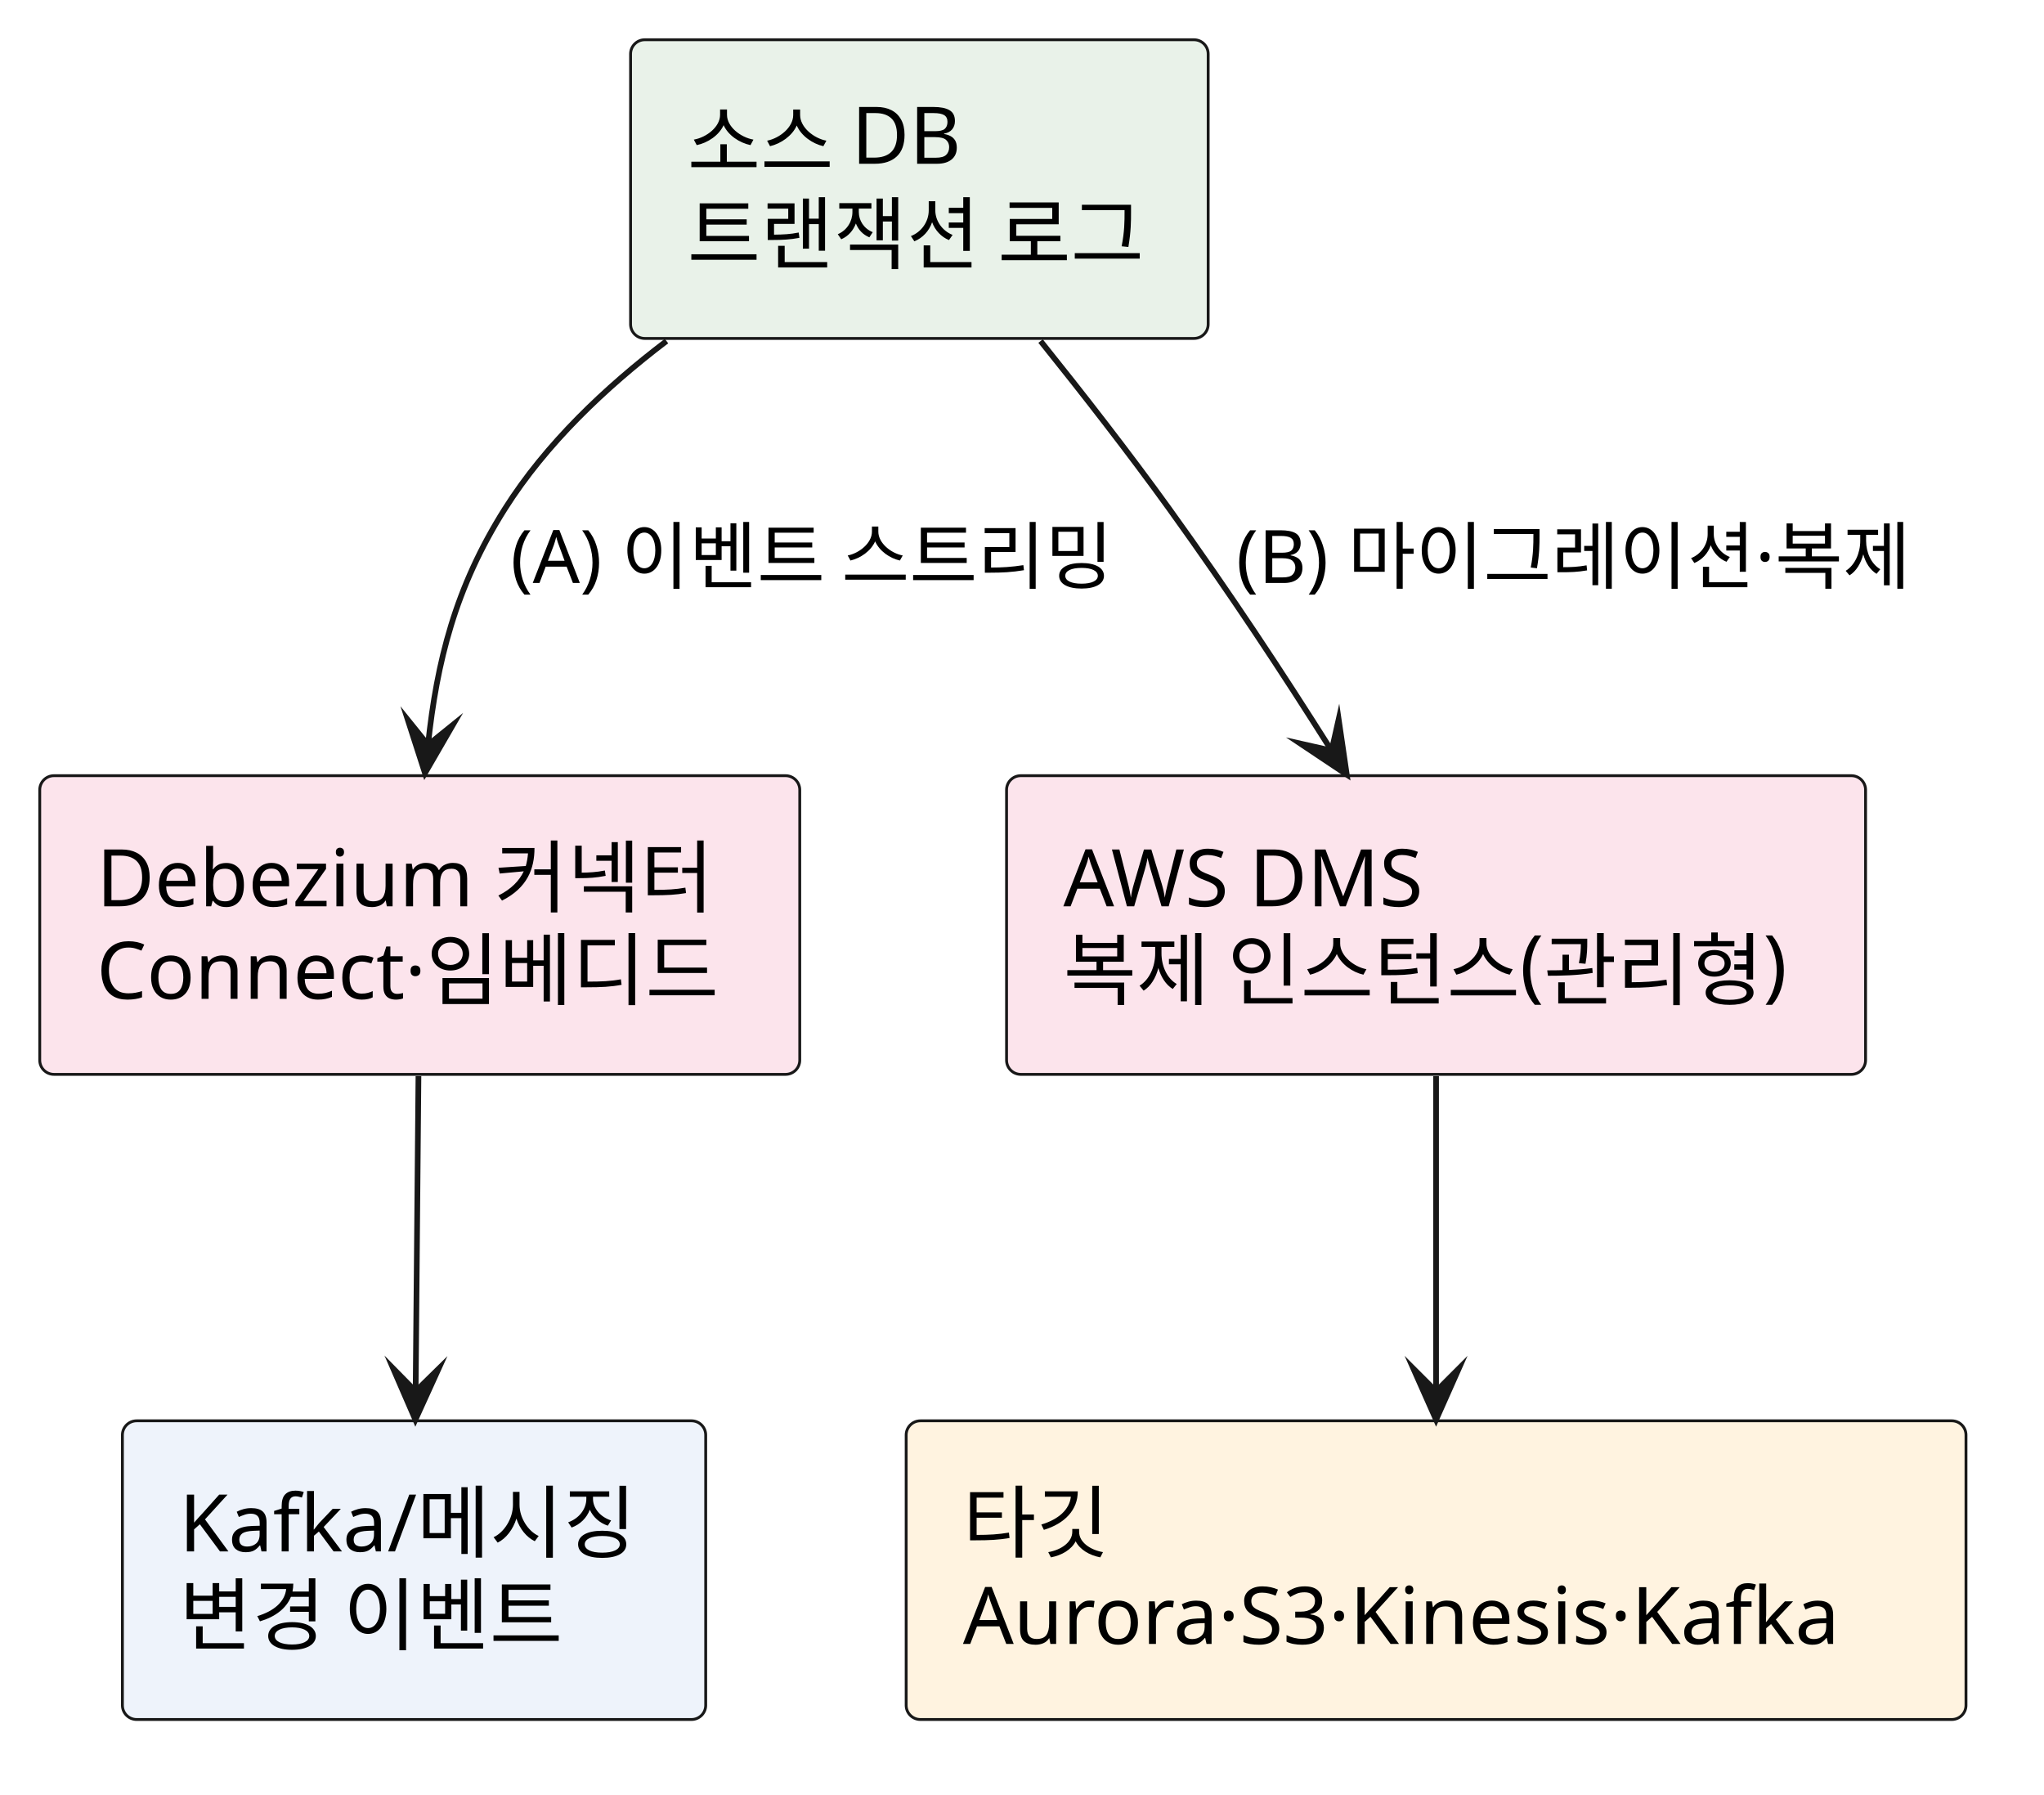
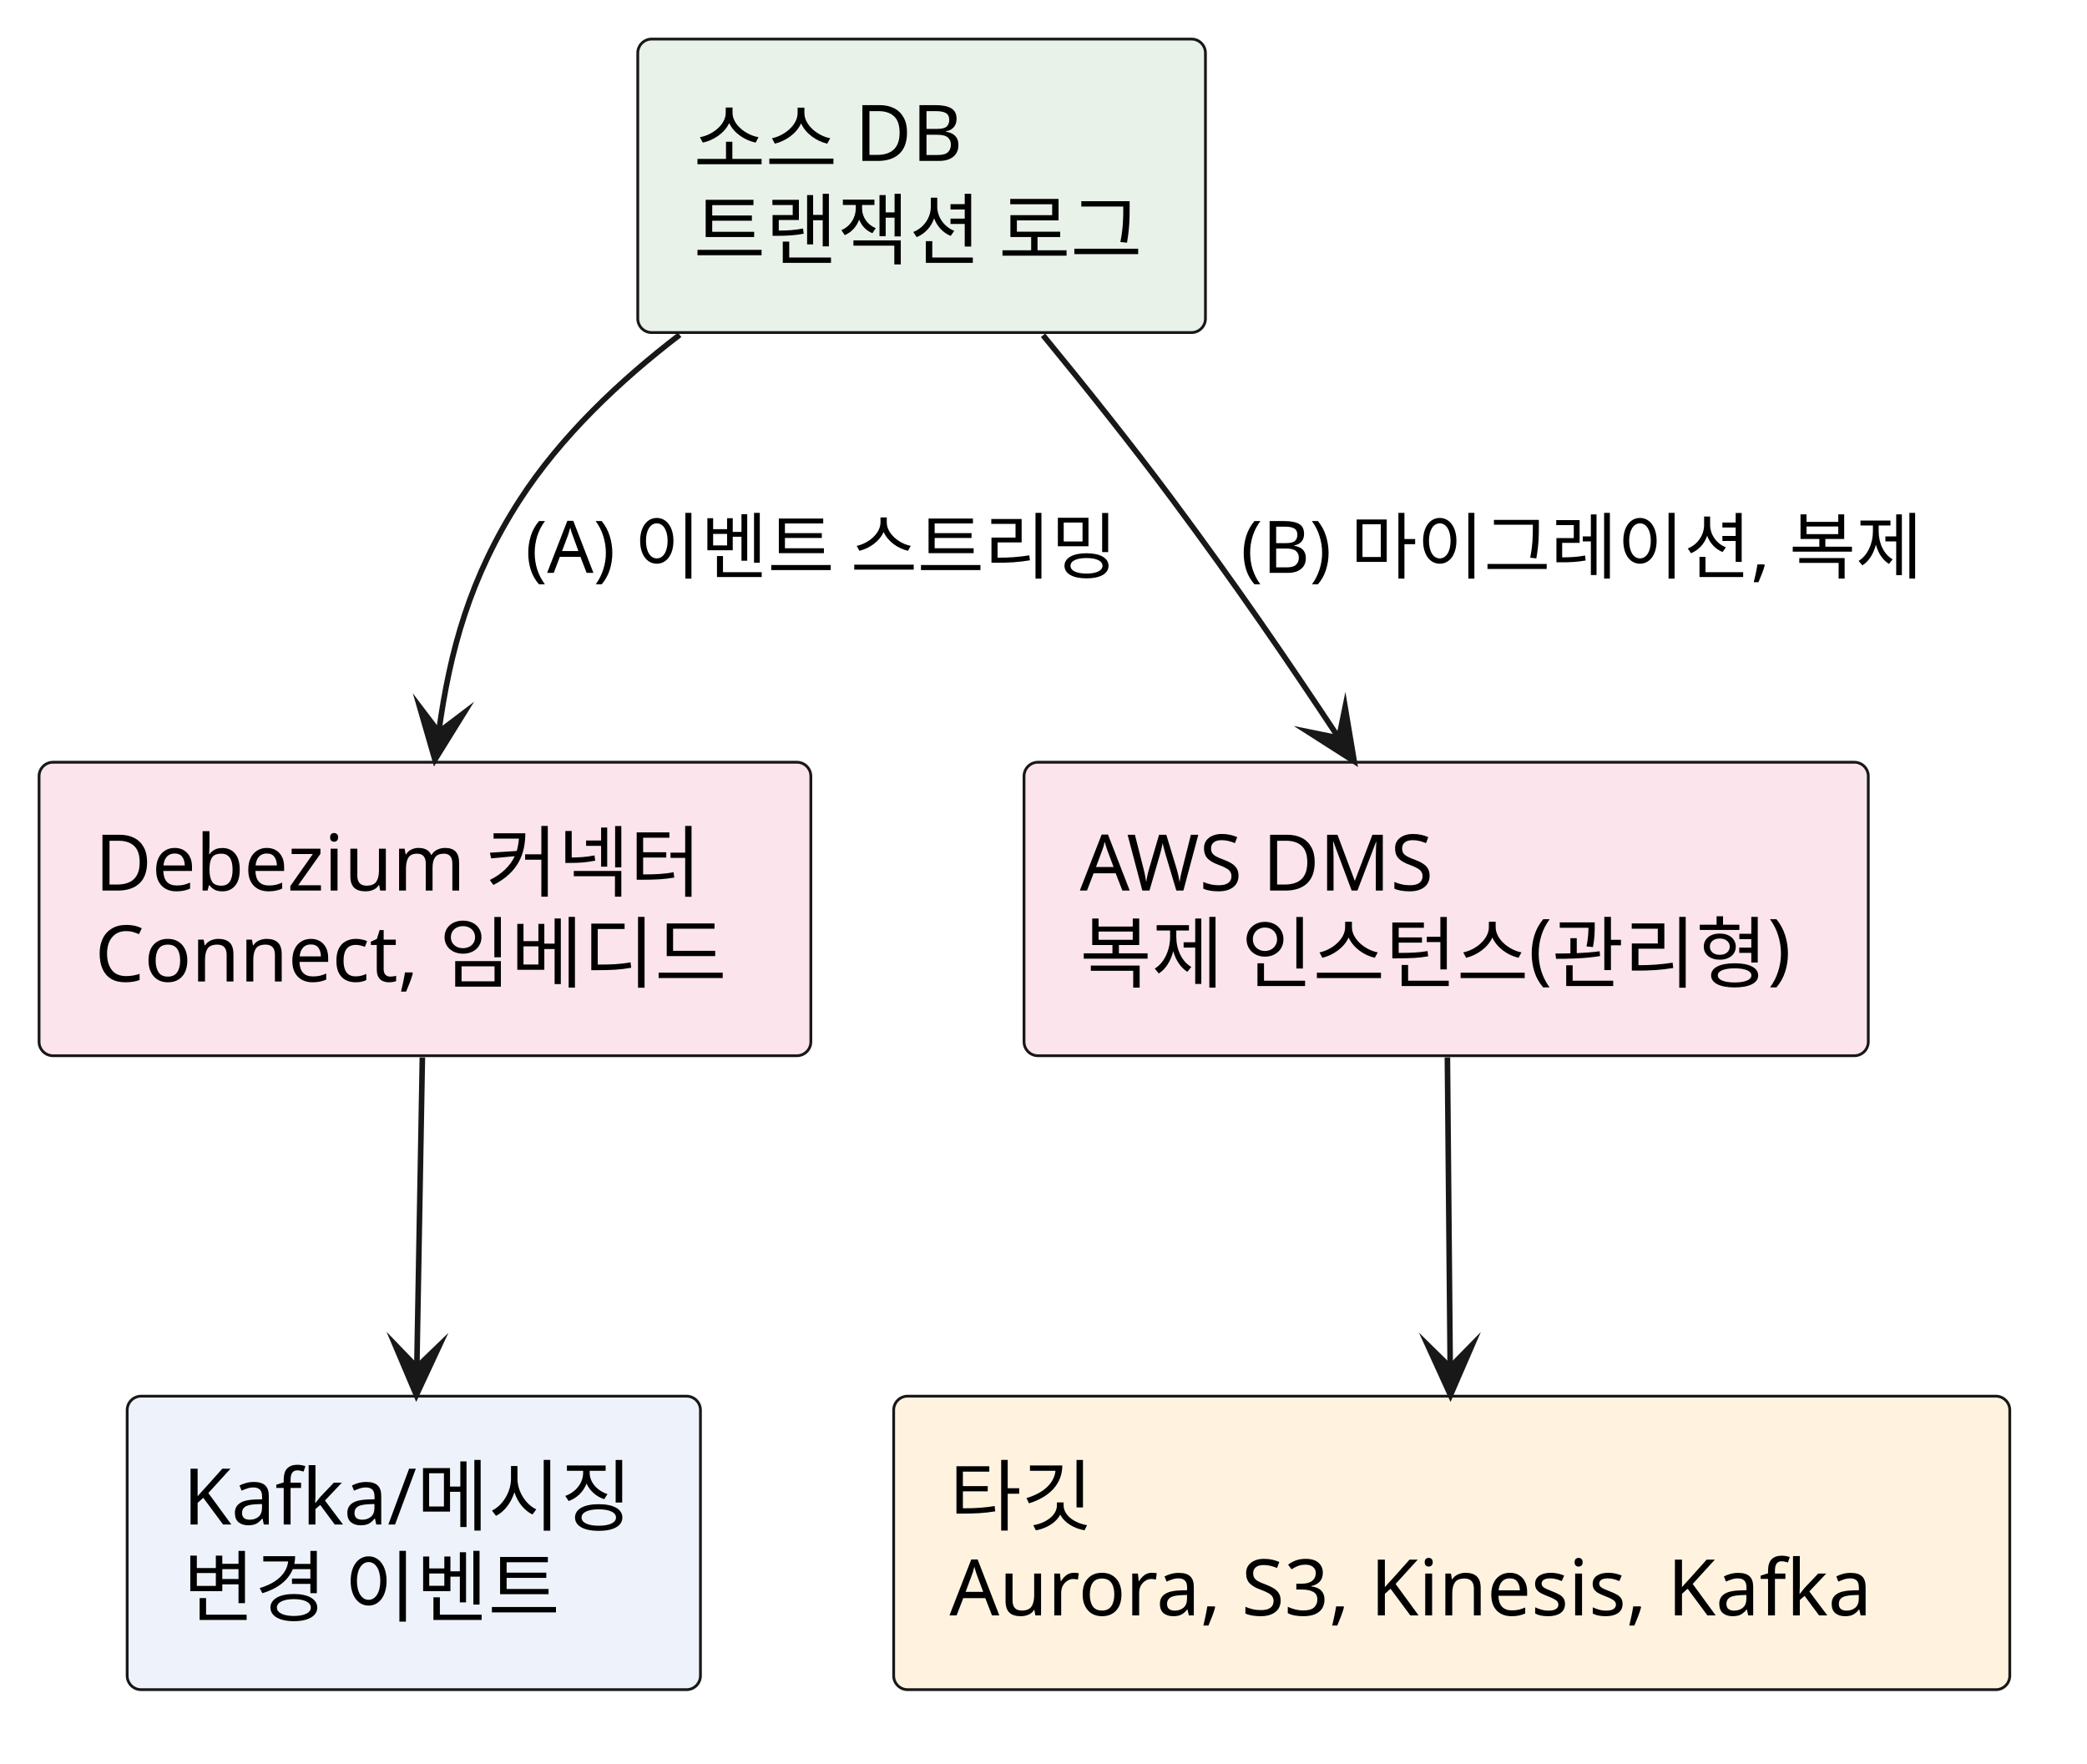
- <svg xmlns="http://www.w3.org/2000/svg" version="1.1" data-diagram-type="DESCRIPTION" style="width:360px;height:316px;background:#FFFFFF;" width="360px" height="316px" viewBox="0 0 360 316" zoomAndPan="magnify" preserveAspectRatio="none" contentStyleType="text/css">
+ <svg xmlns="http://www.w3.org/2000/svg" version="1.1" data-diagram-type="DESCRIPTION" style="width:374px;height:316px;background:#FFFFFF;" width="374px" height="316px" viewBox="0 0 374 316" zoomAndPan="magnify" preserveAspectRatio="none" contentStyleType="text/css">
  <defs />
  <g font-family="sans-serif" lengthAdjust="spacing">
    <g class="entity" data-qualified-name="SRC" id="ent0001" data-source-line="4">
-       <rect x="111.06" y="7" width="101.73" height="52.594" fill="#E9F2E9" style="stroke:#181818;stroke-width:0.5;" rx="2.5" ry="2.5" />
-       <text x="121.06" y="29.995" fill="#000" font-size="14" textLength="50.595">소스 DB</text>
-       <text x="121.06" y="46.292" fill="#000" font-size="14" textLength="81.73">트랜잭션 로그</text>
+       <rect x="114.29" y="7" width="101.73" height="52.594" fill="#E9F2E9" style="stroke:#181818;stroke-width:0.5;" rx="2.5" ry="2.5" />
+       <text x="124.29" y="29.995" fill="#000" font-size="14" textLength="50.595">소스 DB</text>
+       <text x="124.29" y="46.292" fill="#000" font-size="14" textLength="81.73">트랜잭션 로그</text>
    </g>
    <g class="entity" data-qualified-name="DBZ" id="ent0002" data-source-line="5">
-       <rect x="7" y="136.59" width="133.857" height="52.594" fill="#FCE4EC" style="stroke:#181818;stroke-width:0.5;" rx="2.5" ry="2.5" />
+       <rect x="7" y="136.59" width="138.307" height="52.594" fill="#FCE4EC" style="stroke:#181818;stroke-width:0.5;" rx="2.5" ry="2.5" />
      <text x="17" y="159.585" fill="#000" font-size="14" textLength="113.733">Debezium 커넥터</text>
-       <text x="17" y="175.882" fill="#000" font-size="14" textLength="113.857">Connect·임베디드</text>
+       <text x="17" y="175.882" fill="#000" font-size="14" textLength="118.307">Connect, 임베디드</text>
    </g>
    <g class="entity" data-qualified-name="K" id="ent0003" data-source-line="6">
-       <rect x="21.56" y="250.19" width="102.732" height="52.594" fill="#EEF3FB" style="stroke:#181818;stroke-width:0.5;" rx="2.5" ry="2.5" />
-       <text x="31.56" y="273.185" fill="#000" font-size="14" textLength="82.732">Kafka/메시징</text>
-       <text x="31.56" y="289.482" fill="#000" font-size="14" textLength="68.85">변경 이벤트</text>
+       <rect x="22.79" y="250.19" width="102.732" height="52.594" fill="#EEF3FB" style="stroke:#181818;stroke-width:0.5;" rx="2.5" ry="2.5" />
+       <text x="32.79" y="273.185" fill="#000" font-size="14" textLength="82.732">Kafka/메시징</text>
+       <text x="32.79" y="289.482" fill="#000" font-size="14" textLength="68.85">변경 이벤트</text>
    </g>
    <g class="entity" data-qualified-name="DMS" id="ent0004" data-source-line="7">
-       <rect x="177.28" y="136.59" width="151.294" height="52.594" fill="#FCE4EC" style="stroke:#181818;stroke-width:0.5;" rx="2.5" ry="2.5" />
-       <text x="187.28" y="159.585" fill="#000" font-size="14" textLength="68.503">AWS DMS</text>
-       <text x="187.28" y="175.882" fill="#000" font-size="14" textLength="131.294">복제 인스턴스(관리형)</text>
+       <rect x="183.51" y="136.59" width="151.294" height="52.594" fill="#FCE4EC" style="stroke:#181818;stroke-width:0.5;" rx="2.5" ry="2.5" />
+       <text x="193.51" y="159.585" fill="#000" font-size="14" textLength="68.503">AWS DMS</text>
+       <text x="193.51" y="175.882" fill="#000" font-size="14" textLength="131.294">복제 인스턴스(관리형)</text>
    </g>
    <g class="entity" data-qualified-name="T" id="ent0005" data-source-line="8">
-       <rect x="159.6" y="250.19" width="186.66" height="52.594" fill="#FFF3E0" style="stroke:#181818;stroke-width:0.5;" rx="2.5" ry="2.5" />
-       <text x="169.6" y="273.185" fill="#000" font-size="14" textLength="25.76">타깃</text>
-       <text x="169.6" y="289.482" fill="#000" font-size="14" textLength="166.66">Aurora·S3·Kinesis·Kafka</text>
+       <rect x="160.15" y="250.19" width="200.011" height="52.594" fill="#FFF3E0" style="stroke:#181818;stroke-width:0.5;" rx="2.5" ry="2.5" />
+       <text x="170.15" y="273.185" fill="#000" font-size="14" textLength="25.76">타깃</text>
+       <text x="170.15" y="289.482" fill="#000" font-size="14" textLength="180.011">Aurora, S3, Kinesis, Kafka</text>
    </g>
    <g class="link" data-entity-1="ent0001" data-entity-2="ent0002" id="lnk6" data-source-line="9" data-link-type="dependency">
-       <path d="M117.39,60.06 C106.62,68.23 96.15,78.17 88.93,89.59 C80.16,103.46 76.941,116.568 75.381,131.168" style="stroke:#181818;stroke-width:1;" fill="none" id="SRC-to-DBZ" />
-       <polygon points="74.85,136.14,79.784,127.616,75.381,131.168,71.829,126.766,74.85,136.14" fill="#181818" style="stroke:#181818;stroke-width:1;stroke-linejoin:miter;stroke-miterlimit:10;" />
-       <text x="89.93" y="102.657" fill="#000" font-size="13" textLength="111.021">(A) 이벤트 스트리밍</text>
+       <path d="M121.8,60 C111.05,68.23 100.51,78.21 93.15,89.59 C84.2,103.46 80.631,116.577 78.621,131.187" style="stroke:#181818;stroke-width:1;" fill="none" id="SRC-to-DBZ" />
+       <polygon points="77.94,136.14,83.129,127.769,78.621,131.187,75.204,126.679,77.94,136.14" fill="#181818" style="stroke:#181818;stroke-width:1;stroke-linejoin:miter;stroke-miterlimit:10;" />
+       <text x="94.15" y="102.657" fill="#000" font-size="13" textLength="111.021">(A) 이벤트 스트리밍</text>
    </g>
    <g class="link" data-entity-1="ent0002" data-entity-2="ent0003" id="lnk7" data-source-line="10" data-link-type="dependency">
-       <path d="M73.7,189.49 C73.54,207.64 73.364,226.88 73.204,245" style="stroke:#181818;stroke-width:1;" fill="none" id="DBZ-to-K" />
-       <polygon points="73.16,250,77.239,241.036,73.204,245,69.24,240.965,73.16,250" fill="#181818" style="stroke:#181818;stroke-width:1;stroke-linejoin:miter;stroke-miterlimit:10;" />
+       <path d="M75.69,189.49 C75.37,207.64 75.018,226.881 74.698,245.001" style="stroke:#181818;stroke-width:1;" fill="none" id="DBZ-to-K" />
+       <polygon points="74.61,250,78.768,241.072,74.698,245.001,70.77,240.931,74.61,250" fill="#181818" style="stroke:#181818;stroke-width:1;stroke-linejoin:miter;stroke-miterlimit:10;" />
    </g>
    <g class="link" data-entity-1="ent0001" data-entity-2="ent0004" id="lnk8" data-source-line="11" data-link-type="dependency">
-       <path d="M183.27,60.06 C190.64,69.24 198.83,79.74 205.93,89.59 C216.87,104.78 225.658,118.144 234.528,132.174" style="stroke:#181818;stroke-width:1;" fill="none" id="SRC-to-DMS" />
-       <polygon points="237.2,136.4,235.772,126.655,234.528,132.174,229.01,130.93,237.2,136.4" fill="#181818" style="stroke:#181818;stroke-width:1;stroke-linejoin:miter;stroke-miterlimit:10;" />
-       <text x="217.74" y="102.657" fill="#000" font-size="13" textLength="123.007">(B) 마이그레이션·복제</text>
+       <path d="M186.92,60.08 C194.46,69.26 202.84,79.76 210.15,89.59 C221.46,104.8 230.652,118.229 239.922,132.249" style="stroke:#181818;stroke-width:1;" fill="none" id="SRC-to-DMS" />
+       <polygon points="242.68,136.42,241.053,126.707,239.922,132.249,234.38,131.119,242.68,136.42" fill="#181818" style="stroke:#181818;stroke-width:1;stroke-linejoin:miter;stroke-miterlimit:10;" />
+       <text x="222.36" y="102.657" fill="#000" font-size="13" textLength="127.139">(B) 마이그레이션, 복제</text>
    </g>
    <g class="link" data-entity-1="ent0004" data-entity-2="ent0005" id="lnk9" data-source-line="12" data-link-type="dependency">
-       <path d="M252.93,189.49 C252.93,207.64 252.93,226.88 252.93,245" style="stroke:#181818;stroke-width:1;" fill="none" id="DMS-to-T" />
-       <polygon points="252.93,250,256.93,241,252.93,245,248.93,241,252.93,250" fill="#181818" style="stroke:#181818;stroke-width:1;stroke-linejoin:miter;stroke-miterlimit:10;" />
+       <path d="M259.38,189.49 C259.55,207.64 259.713,226.88 259.883,245" style="stroke:#181818;stroke-width:1;" fill="none" id="DMS-to-T" />
+       <polygon points="259.93,250,263.845,240.963,259.883,245,255.846,241.038,259.93,250" fill="#181818" style="stroke:#181818;stroke-width:1;stroke-linejoin:miter;stroke-miterlimit:10;" />
    </g>
  </g>
</svg>
